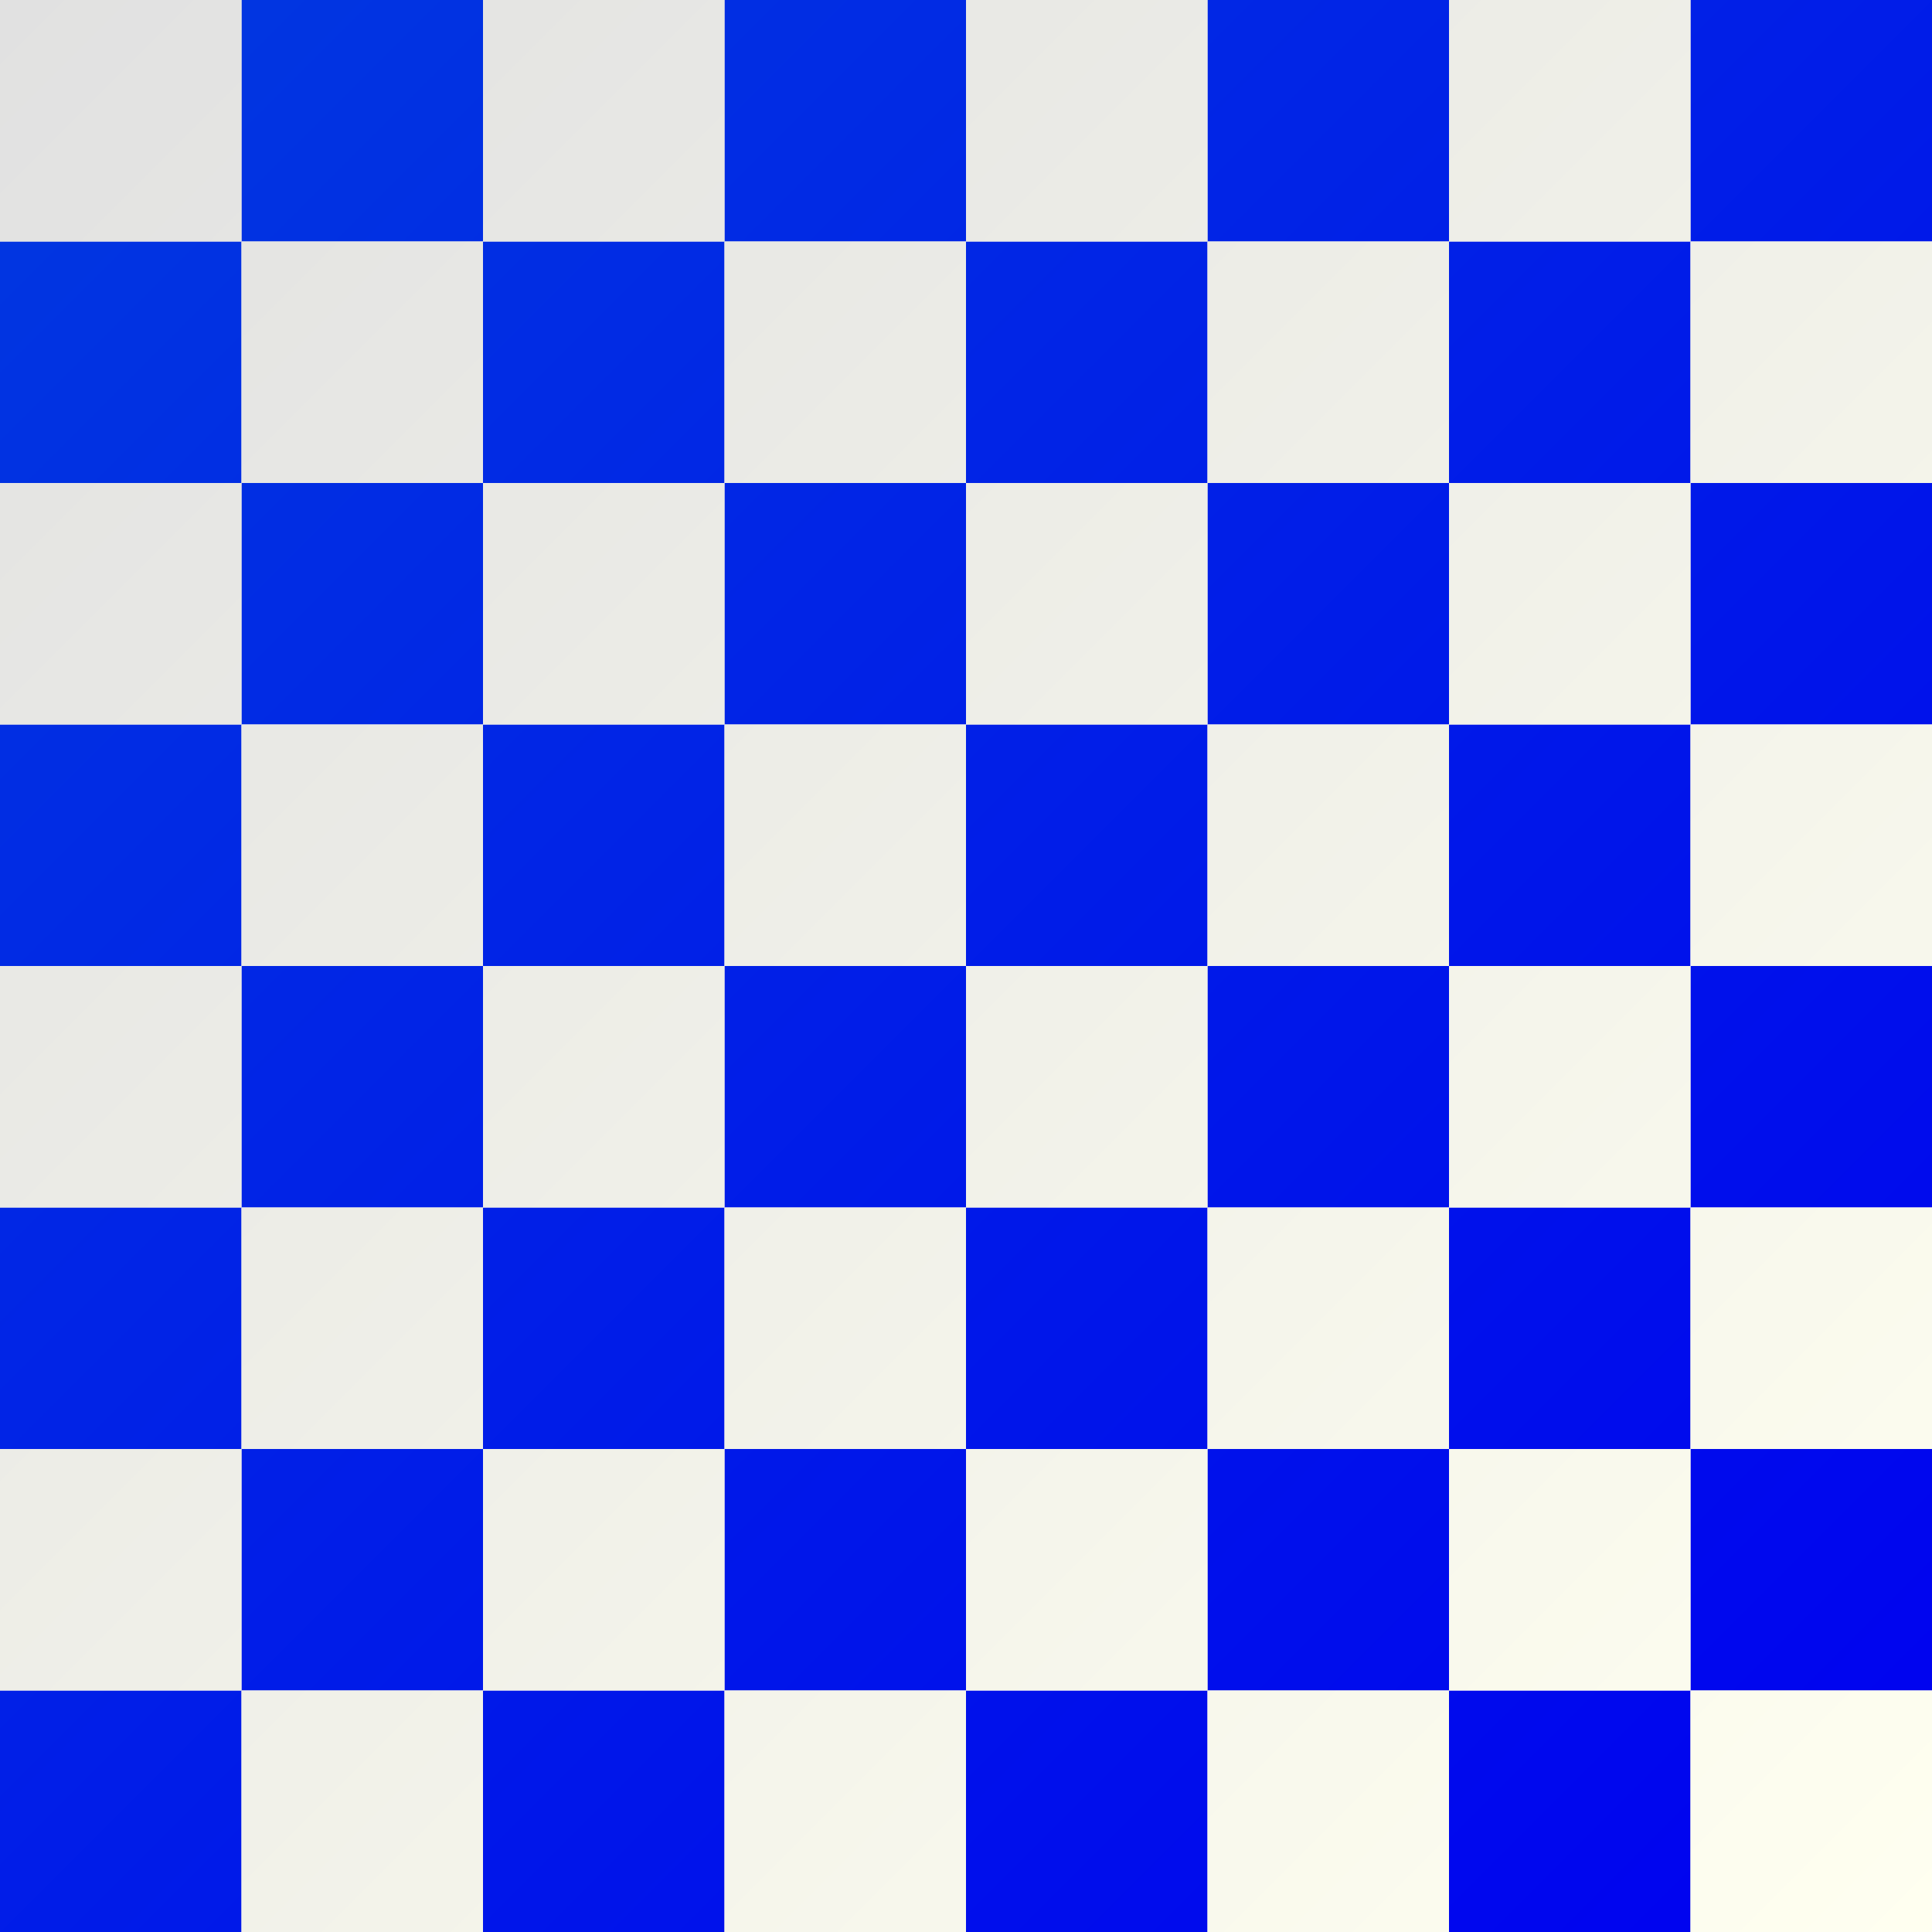
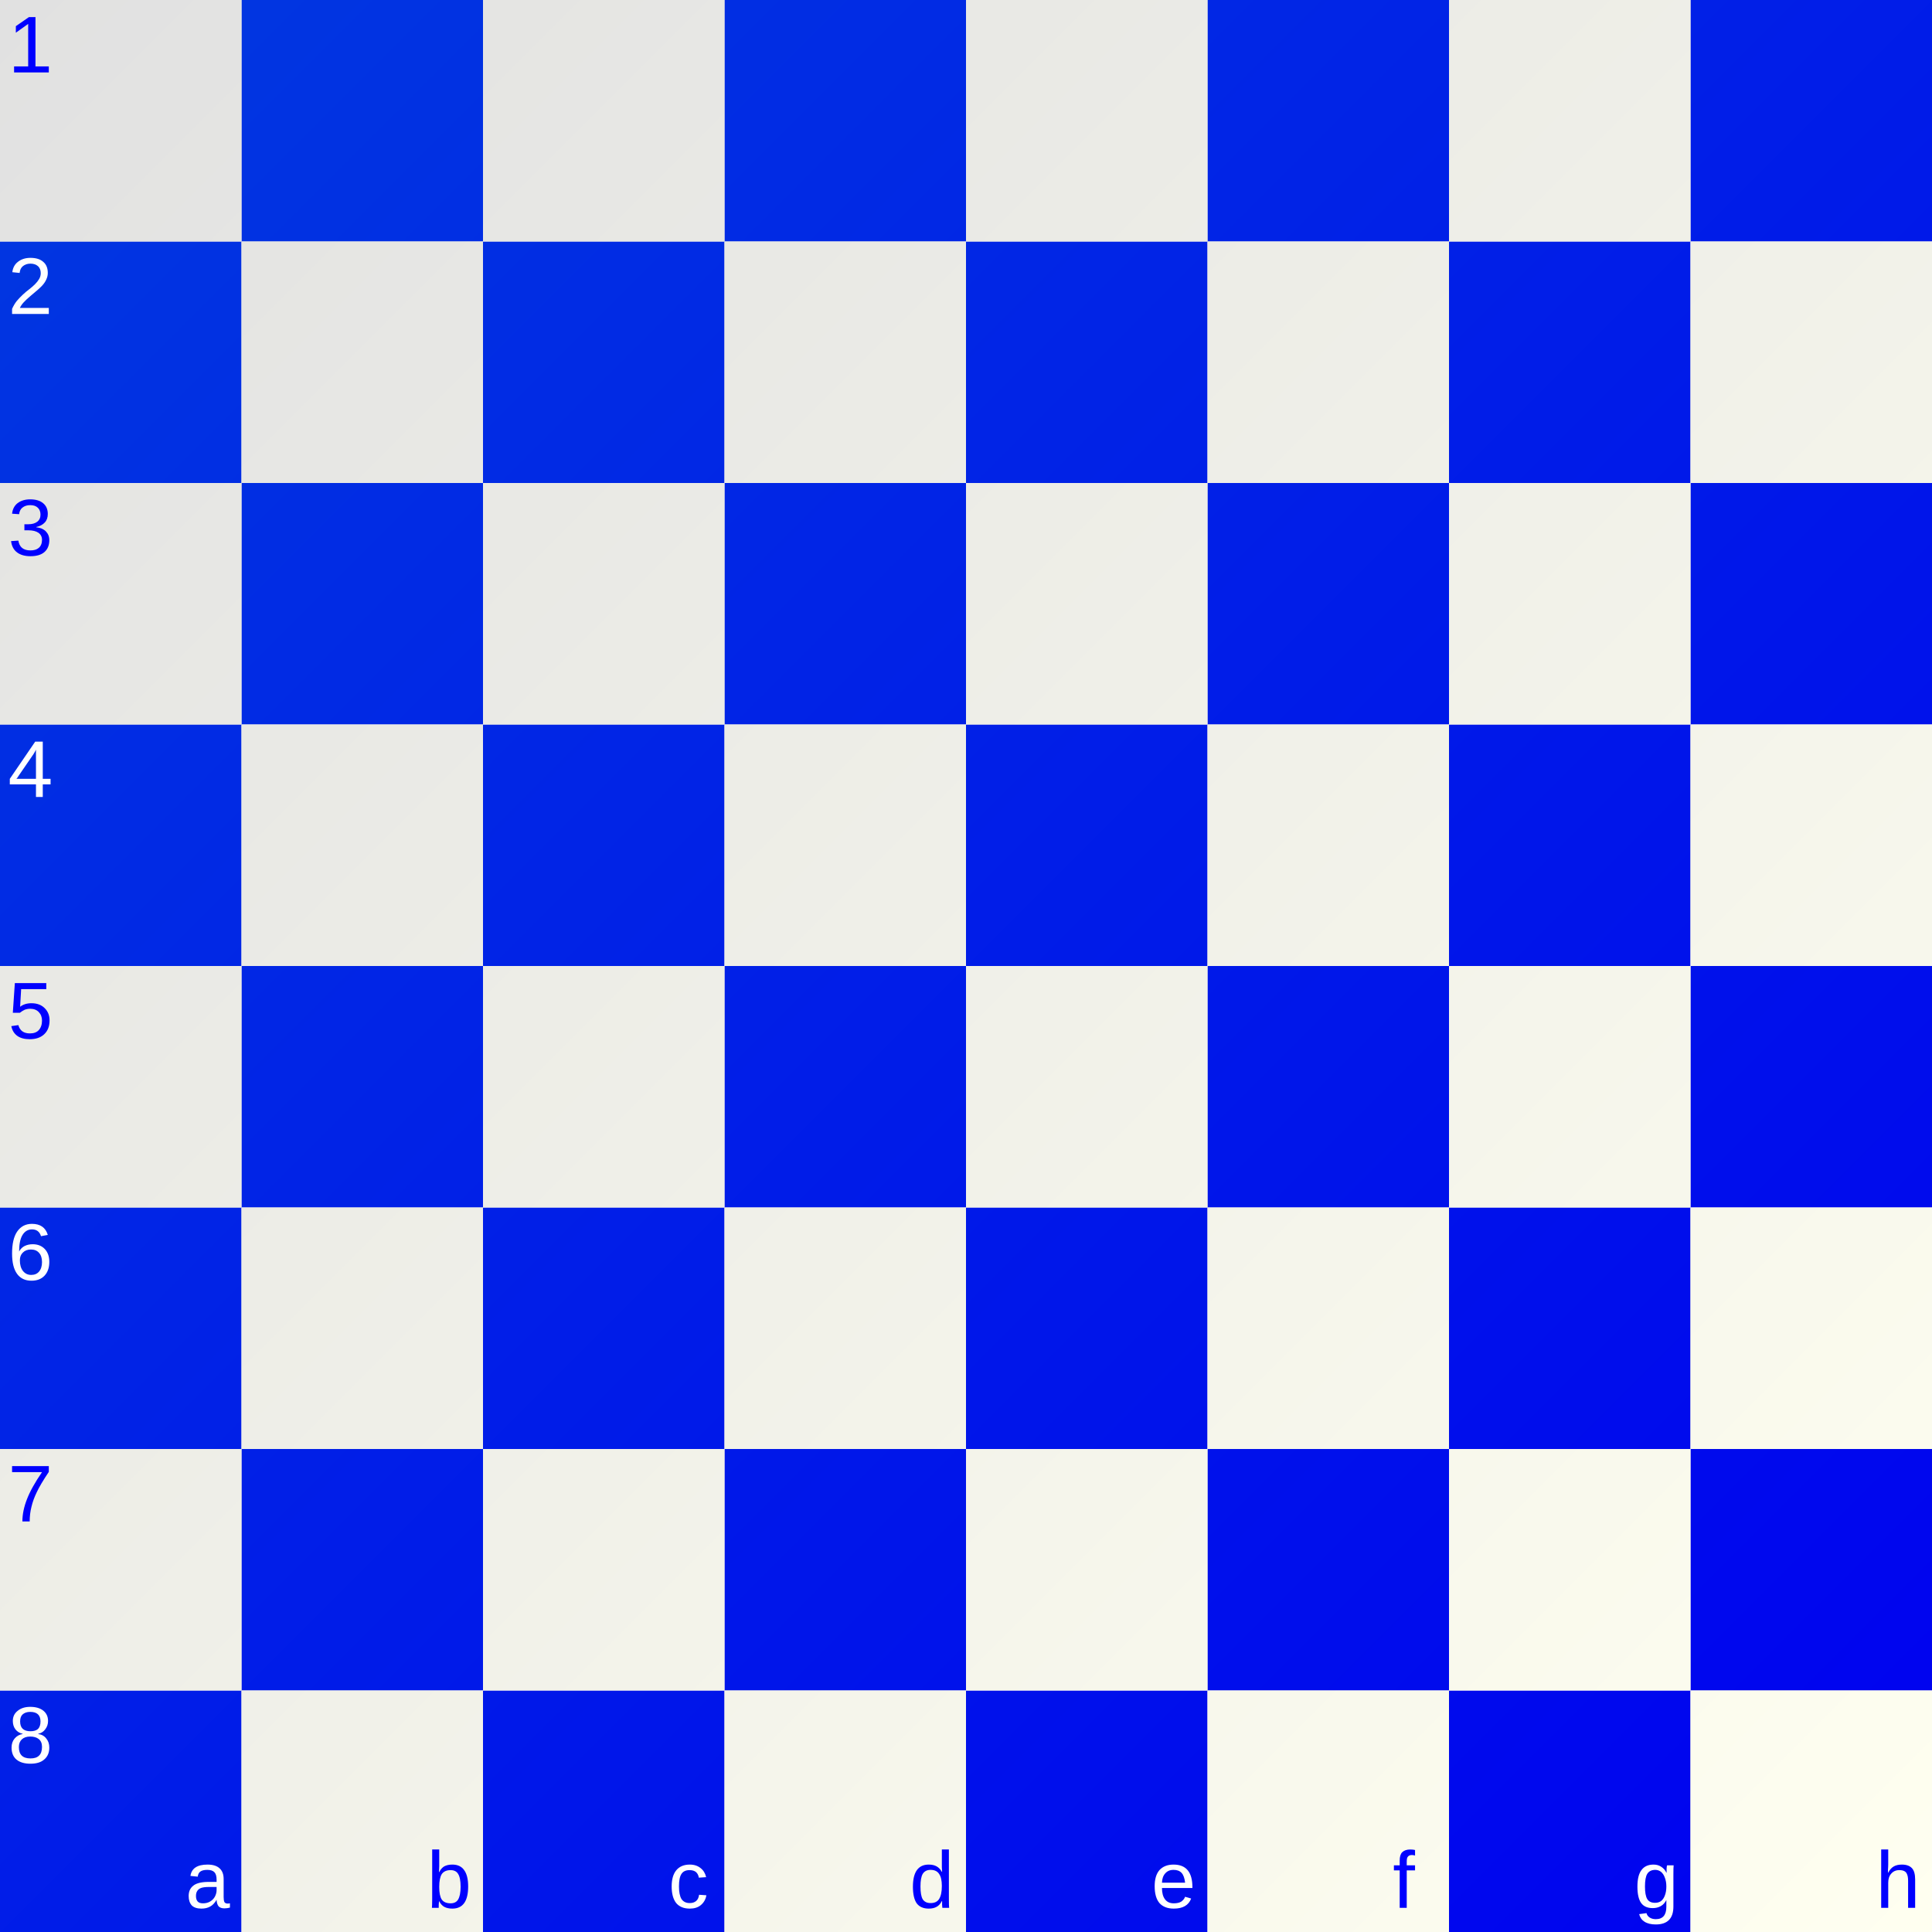
<svg xmlns="http://www.w3.org/2000/svg" width="120mm" height="120mm" version="1.1" viewBox="0 0 120 120">
  <defs>
    <linearGradient id="linearGradient1" x1="0" x2="120" y1="0" y2="120" gradientUnits="userSpaceOnUse">
      <stop stop-color="#0139e0" offset="0" />
      <stop stop-color="#0000f0" offset="1" />
    </linearGradient>
    <linearGradient id="linearGradient2" x1="0" x2="120" y1="0" y2="120" gradientUnits="userSpaceOnUse">
      <stop stop-color="#e1e1e1" offset="0" />
      <stop stop-color="#fffff0" offset="1" />
    </linearGradient>
  </defs>
  <g shape-rendering="auto">
    <g fill="url(#linearGradient1)">
      <path d="m90 75h15v15h-15z" color="#000000" color-rendering="auto" dominant-baseline="auto" image-rendering="auto" solid-color="#000000" stop-color="#000000" style="font-feature-settings:normal;font-variant-alternates:normal;font-variant-caps:normal;font-variant-east-asian:normal;font-variant-ligatures:normal;font-variant-numeric:normal;font-variant-position:normal;font-variation-settings:normal;inline-size:0;isolation:auto;mix-blend-mode:normal;shape-margin:0;shape-padding:0;text-decoration-color:#000000;text-decoration-line:none;text-decoration-style:solid;text-indent:0;text-orientation:mixed;text-transform:none;white-space:normal" />
      <path d="m90 45h15v15h-15z" color="#000000" color-rendering="auto" dominant-baseline="auto" image-rendering="auto" solid-color="#000000" stop-color="#000000" style="font-feature-settings:normal;font-variant-alternates:normal;font-variant-caps:normal;font-variant-east-asian:normal;font-variant-ligatures:normal;font-variant-numeric:normal;font-variant-position:normal;font-variation-settings:normal;inline-size:0;isolation:auto;mix-blend-mode:normal;shape-margin:0;shape-padding:0;text-decoration-color:#000000;text-decoration-line:none;text-decoration-style:solid;text-indent:0;text-orientation:mixed;text-transform:none;white-space:normal" />
      <path d="m30 105h15v15h-15z" color="#000000" color-rendering="auto" dominant-baseline="auto" image-rendering="auto" solid-color="#000000" stop-color="#000000" style="font-feature-settings:normal;font-variant-alternates:normal;font-variant-caps:normal;font-variant-east-asian:normal;font-variant-ligatures:normal;font-variant-numeric:normal;font-variant-position:normal;font-variation-settings:normal;inline-size:0;isolation:auto;mix-blend-mode:normal;shape-margin:0;shape-padding:0;text-decoration-color:#000000;text-decoration-line:none;text-decoration-style:solid;text-indent:0;text-orientation:mixed;text-transform:none;white-space:normal" />
      <path d="m0 105h15v15h-15z" color="#000000" color-rendering="auto" dominant-baseline="auto" image-rendering="auto" solid-color="#000000" stop-color="#000000" style="font-feature-settings:normal;font-variant-alternates:normal;font-variant-caps:normal;font-variant-east-asian:normal;font-variant-ligatures:normal;font-variant-numeric:normal;font-variant-position:normal;font-variation-settings:normal;inline-size:0;isolation:auto;mix-blend-mode:normal;shape-margin:0;shape-padding:0;text-decoration-color:#000000;text-decoration-line:none;text-decoration-style:solid;text-indent:0;text-orientation:mixed;text-transform:none;white-space:normal" />
      <path d="m90 105h15v15h-15z" color="#000000" color-rendering="auto" dominant-baseline="auto" image-rendering="auto" solid-color="#000000" stop-color="#000000" style="font-feature-settings:normal;font-variant-alternates:normal;font-variant-caps:normal;font-variant-east-asian:normal;font-variant-ligatures:normal;font-variant-numeric:normal;font-variant-position:normal;font-variation-settings:normal;inline-size:0;isolation:auto;mix-blend-mode:normal;shape-margin:0;shape-padding:0;text-decoration-color:#000000;text-decoration-line:none;text-decoration-style:solid;text-indent:0;text-orientation:mixed;text-transform:none;white-space:normal" />
      <path d="m60 105h15v15h-15z" color="#000000" color-rendering="auto" dominant-baseline="auto" image-rendering="auto" solid-color="#000000" stop-color="#000000" style="font-feature-settings:normal;font-variant-alternates:normal;font-variant-caps:normal;font-variant-east-asian:normal;font-variant-ligatures:normal;font-variant-numeric:normal;font-variant-position:normal;font-variation-settings:normal;inline-size:0;isolation:auto;mix-blend-mode:normal;shape-margin:0;shape-padding:0;text-decoration-color:#000000;text-decoration-line:none;text-decoration-style:solid;text-indent:0;text-orientation:mixed;text-transform:none;white-space:normal" />
      <path d="m45-3e-7h15v15h-15z" color="#000000" color-rendering="auto" dominant-baseline="auto" image-rendering="auto" solid-color="#000000" stop-color="#000000" style="font-feature-settings:normal;font-variant-alternates:normal;font-variant-caps:normal;font-variant-east-asian:normal;font-variant-ligatures:normal;font-variant-numeric:normal;font-variant-position:normal;font-variation-settings:normal;inline-size:0;isolation:auto;mix-blend-mode:normal;shape-margin:0;shape-padding:0;text-decoration-color:#000000;text-decoration-line:none;text-decoration-style:solid;text-indent:0;text-orientation:mixed;text-transform:none;white-space:normal" />
      <path d="m15-3e-7h15v15h-15z" color="#000000" color-rendering="auto" dominant-baseline="auto" image-rendering="auto" solid-color="#000000" stop-color="#000000" style="font-feature-settings:normal;font-variant-alternates:normal;font-variant-caps:normal;font-variant-east-asian:normal;font-variant-ligatures:normal;font-variant-numeric:normal;font-variant-position:normal;font-variation-settings:normal;inline-size:0;isolation:auto;mix-blend-mode:normal;shape-margin:0;shape-padding:0;text-decoration-color:#000000;text-decoration-line:none;text-decoration-style:solid;text-indent:0;text-orientation:mixed;text-transform:none;white-space:normal" />
      <path d="m105-3e-7h15v15h-15z" color="#000000" color-rendering="auto" dominant-baseline="auto" image-rendering="auto" solid-color="#000000" stop-color="#000000" style="font-feature-settings:normal;font-variant-alternates:normal;font-variant-caps:normal;font-variant-east-asian:normal;font-variant-ligatures:normal;font-variant-numeric:normal;font-variant-position:normal;font-variation-settings:normal;inline-size:0;isolation:auto;mix-blend-mode:normal;shape-margin:0;shape-padding:0;text-decoration-color:#000000;text-decoration-line:none;text-decoration-style:solid;text-indent:0;text-orientation:mixed;text-transform:none;white-space:normal" />
      <path d="m75-3e-7h15v15h-15z" color="#000000" color-rendering="auto" dominant-baseline="auto" image-rendering="auto" solid-color="#000000" stop-color="#000000" style="font-feature-settings:normal;font-variant-alternates:normal;font-variant-caps:normal;font-variant-east-asian:normal;font-variant-ligatures:normal;font-variant-numeric:normal;font-variant-position:normal;font-variation-settings:normal;inline-size:0;isolation:auto;mix-blend-mode:normal;shape-margin:0;shape-padding:0;text-decoration-color:#000000;text-decoration-line:none;text-decoration-style:solid;text-indent:0;text-orientation:mixed;text-transform:none;white-space:normal" />
      <path d="m30 15h15v15h-15z" color="#000000" color-rendering="auto" dominant-baseline="auto" image-rendering="auto" solid-color="#000000" stop-color="#000000" style="font-feature-settings:normal;font-variant-alternates:normal;font-variant-caps:normal;font-variant-east-asian:normal;font-variant-ligatures:normal;font-variant-numeric:normal;font-variant-position:normal;font-variation-settings:normal;inline-size:0;isolation:auto;mix-blend-mode:normal;shape-margin:0;shape-padding:0;text-decoration-color:#000000;text-decoration-line:none;text-decoration-style:solid;text-indent:0;text-orientation:mixed;text-transform:none;white-space:normal" />
      <path d="m0 15h15v15h-15z" color="#000000" color-rendering="auto" dominant-baseline="auto" image-rendering="auto" solid-color="#000000" stop-color="#000000" style="font-feature-settings:normal;font-variant-alternates:normal;font-variant-caps:normal;font-variant-east-asian:normal;font-variant-ligatures:normal;font-variant-numeric:normal;font-variant-position:normal;font-variation-settings:normal;inline-size:0;isolation:auto;mix-blend-mode:normal;shape-margin:0;shape-padding:0;text-decoration-color:#000000;text-decoration-line:none;text-decoration-style:solid;text-indent:0;text-orientation:mixed;text-transform:none;white-space:normal" />
      <path d="m90 15h15v15h-15z" color="#000000" color-rendering="auto" dominant-baseline="auto" image-rendering="auto" solid-color="#000000" stop-color="#000000" style="font-feature-settings:normal;font-variant-alternates:normal;font-variant-caps:normal;font-variant-east-asian:normal;font-variant-ligatures:normal;font-variant-numeric:normal;font-variant-position:normal;font-variation-settings:normal;inline-size:0;isolation:auto;mix-blend-mode:normal;shape-margin:0;shape-padding:0;text-decoration-color:#000000;text-decoration-line:none;text-decoration-style:solid;text-indent:0;text-orientation:mixed;text-transform:none;white-space:normal" />
      <path d="m60 15h15v15h-15z" color="#000000" color-rendering="auto" dominant-baseline="auto" image-rendering="auto" solid-color="#000000" stop-color="#000000" style="font-feature-settings:normal;font-variant-alternates:normal;font-variant-caps:normal;font-variant-east-asian:normal;font-variant-ligatures:normal;font-variant-numeric:normal;font-variant-position:normal;font-variation-settings:normal;inline-size:0;isolation:auto;mix-blend-mode:normal;shape-margin:0;shape-padding:0;text-decoration-color:#000000;text-decoration-line:none;text-decoration-style:solid;text-indent:0;text-orientation:mixed;text-transform:none;white-space:normal" />
      <path d="m45 30h15v15h-15z" color="#000000" color-rendering="auto" dominant-baseline="auto" image-rendering="auto" solid-color="#000000" stop-color="#000000" style="font-feature-settings:normal;font-variant-alternates:normal;font-variant-caps:normal;font-variant-east-asian:normal;font-variant-ligatures:normal;font-variant-numeric:normal;font-variant-position:normal;font-variation-settings:normal;inline-size:0;isolation:auto;mix-blend-mode:normal;shape-margin:0;shape-padding:0;text-decoration-color:#000000;text-decoration-line:none;text-decoration-style:solid;text-indent:0;text-orientation:mixed;text-transform:none;white-space:normal" />
      <path d="m15 30h15v15h-15z" color="#000000" color-rendering="auto" dominant-baseline="auto" image-rendering="auto" solid-color="#000000" stop-color="#000000" style="font-feature-settings:normal;font-variant-alternates:normal;font-variant-caps:normal;font-variant-east-asian:normal;font-variant-ligatures:normal;font-variant-numeric:normal;font-variant-position:normal;font-variation-settings:normal;inline-size:0;isolation:auto;mix-blend-mode:normal;shape-margin:0;shape-padding:0;text-decoration-color:#000000;text-decoration-line:none;text-decoration-style:solid;text-indent:0;text-orientation:mixed;text-transform:none;white-space:normal" />
      <path d="m105 30h15v15h-15z" color="#000000" color-rendering="auto" dominant-baseline="auto" image-rendering="auto" solid-color="#000000" stop-color="#000000" style="font-feature-settings:normal;font-variant-alternates:normal;font-variant-caps:normal;font-variant-east-asian:normal;font-variant-ligatures:normal;font-variant-numeric:normal;font-variant-position:normal;font-variation-settings:normal;inline-size:0;isolation:auto;mix-blend-mode:normal;shape-margin:0;shape-padding:0;text-decoration-color:#000000;text-decoration-line:none;text-decoration-style:solid;text-indent:0;text-orientation:mixed;text-transform:none;white-space:normal" />
      <path d="m75 30h15v15h-15z" color="#000000" color-rendering="auto" dominant-baseline="auto" image-rendering="auto" solid-color="#000000" stop-color="#000000" style="font-feature-settings:normal;font-variant-alternates:normal;font-variant-caps:normal;font-variant-east-asian:normal;font-variant-ligatures:normal;font-variant-numeric:normal;font-variant-position:normal;font-variation-settings:normal;inline-size:0;isolation:auto;mix-blend-mode:normal;shape-margin:0;shape-padding:0;text-decoration-color:#000000;text-decoration-line:none;text-decoration-style:solid;text-indent:0;text-orientation:mixed;text-transform:none;white-space:normal" />
      <path d="m30 45h15v15h-15z" color="#000000" color-rendering="auto" dominant-baseline="auto" image-rendering="auto" solid-color="#000000" stop-color="#000000" style="font-feature-settings:normal;font-variant-alternates:normal;font-variant-caps:normal;font-variant-east-asian:normal;font-variant-ligatures:normal;font-variant-numeric:normal;font-variant-position:normal;font-variation-settings:normal;inline-size:0;isolation:auto;mix-blend-mode:normal;shape-margin:0;shape-padding:0;text-decoration-color:#000000;text-decoration-line:none;text-decoration-style:solid;text-indent:0;text-orientation:mixed;text-transform:none;white-space:normal" />
      <path d="m0 45h15v15h-15z" color="#000000" color-rendering="auto" dominant-baseline="auto" image-rendering="auto" solid-color="#000000" stop-color="#000000" style="font-feature-settings:normal;font-variant-alternates:normal;font-variant-caps:normal;font-variant-east-asian:normal;font-variant-ligatures:normal;font-variant-numeric:normal;font-variant-position:normal;font-variation-settings:normal;inline-size:0;isolation:auto;mix-blend-mode:normal;shape-margin:0;shape-padding:0;text-decoration-color:#000000;text-decoration-line:none;text-decoration-style:solid;text-indent:0;text-orientation:mixed;text-transform:none;white-space:normal" />
      <path d="m60 45h15v15h-15z" color="#000000" color-rendering="auto" dominant-baseline="auto" image-rendering="auto" solid-color="#000000" stop-color="#000000" style="font-feature-settings:normal;font-variant-alternates:normal;font-variant-caps:normal;font-variant-east-asian:normal;font-variant-ligatures:normal;font-variant-numeric:normal;font-variant-position:normal;font-variation-settings:normal;inline-size:0;isolation:auto;mix-blend-mode:normal;shape-margin:0;shape-padding:0;text-decoration-color:#000000;text-decoration-line:none;text-decoration-style:solid;text-indent:0;text-orientation:mixed;text-transform:none;white-space:normal" />
      <path d="m45 60h15v15h-15z" color="#000000" color-rendering="auto" dominant-baseline="auto" image-rendering="auto" solid-color="#000000" stop-color="#000000" style="font-feature-settings:normal;font-variant-alternates:normal;font-variant-caps:normal;font-variant-east-asian:normal;font-variant-ligatures:normal;font-variant-numeric:normal;font-variant-position:normal;font-variation-settings:normal;inline-size:0;isolation:auto;mix-blend-mode:normal;shape-margin:0;shape-padding:0;text-decoration-color:#000000;text-decoration-line:none;text-decoration-style:solid;text-indent:0;text-orientation:mixed;text-transform:none;white-space:normal" />
      <path d="m15 60h15v15h-15z" color="#000000" color-rendering="auto" dominant-baseline="auto" image-rendering="auto" solid-color="#000000" stop-color="#000000" style="font-feature-settings:normal;font-variant-alternates:normal;font-variant-caps:normal;font-variant-east-asian:normal;font-variant-ligatures:normal;font-variant-numeric:normal;font-variant-position:normal;font-variation-settings:normal;inline-size:0;isolation:auto;mix-blend-mode:normal;shape-margin:0;shape-padding:0;text-decoration-color:#000000;text-decoration-line:none;text-decoration-style:solid;text-indent:0;text-orientation:mixed;text-transform:none;white-space:normal" />
      <path d="m105 60h15v15h-15z" color="#000000" color-rendering="auto" dominant-baseline="auto" image-rendering="auto" solid-color="#000000" stop-color="#000000" style="font-feature-settings:normal;font-variant-alternates:normal;font-variant-caps:normal;font-variant-east-asian:normal;font-variant-ligatures:normal;font-variant-numeric:normal;font-variant-position:normal;font-variation-settings:normal;inline-size:0;isolation:auto;mix-blend-mode:normal;shape-margin:0;shape-padding:0;text-decoration-color:#000000;text-decoration-line:none;text-decoration-style:solid;text-indent:0;text-orientation:mixed;text-transform:none;white-space:normal" />
      <path d="m75 60h15v15h-15z" color="#000000" color-rendering="auto" dominant-baseline="auto" image-rendering="auto" solid-color="#000000" stop-color="#000000" style="font-feature-settings:normal;font-variant-alternates:normal;font-variant-caps:normal;font-variant-east-asian:normal;font-variant-ligatures:normal;font-variant-numeric:normal;font-variant-position:normal;font-variation-settings:normal;inline-size:0;isolation:auto;mix-blend-mode:normal;shape-margin:0;shape-padding:0;text-decoration-color:#000000;text-decoration-line:none;text-decoration-style:solid;text-indent:0;text-orientation:mixed;text-transform:none;white-space:normal" />
      <path d="m30 75h15v15h-15z" color="#000000" color-rendering="auto" dominant-baseline="auto" image-rendering="auto" solid-color="#000000" stop-color="#000000" style="font-feature-settings:normal;font-variant-alternates:normal;font-variant-caps:normal;font-variant-east-asian:normal;font-variant-ligatures:normal;font-variant-numeric:normal;font-variant-position:normal;font-variation-settings:normal;inline-size:0;isolation:auto;mix-blend-mode:normal;shape-margin:0;shape-padding:0;text-decoration-color:#000000;text-decoration-line:none;text-decoration-style:solid;text-indent:0;text-orientation:mixed;text-transform:none;white-space:normal" />
      <path d="m0 75h15v15h-15z" color="#000000" color-rendering="auto" dominant-baseline="auto" image-rendering="auto" solid-color="#000000" stop-color="#000000" style="font-feature-settings:normal;font-variant-alternates:normal;font-variant-caps:normal;font-variant-east-asian:normal;font-variant-ligatures:normal;font-variant-numeric:normal;font-variant-position:normal;font-variation-settings:normal;inline-size:0;isolation:auto;mix-blend-mode:normal;shape-margin:0;shape-padding:0;text-decoration-color:#000000;text-decoration-line:none;text-decoration-style:solid;text-indent:0;text-orientation:mixed;text-transform:none;white-space:normal" />
      <path d="m60 75h15v15h-15z" color="#000000" color-rendering="auto" dominant-baseline="auto" image-rendering="auto" solid-color="#000000" stop-color="#000000" style="font-feature-settings:normal;font-variant-alternates:normal;font-variant-caps:normal;font-variant-east-asian:normal;font-variant-ligatures:normal;font-variant-numeric:normal;font-variant-position:normal;font-variation-settings:normal;inline-size:0;isolation:auto;mix-blend-mode:normal;shape-margin:0;shape-padding:0;text-decoration-color:#000000;text-decoration-line:none;text-decoration-style:solid;text-indent:0;text-orientation:mixed;text-transform:none;white-space:normal" />
      <path d="m45 90h15v15h-15z" color="#000000" color-rendering="auto" dominant-baseline="auto" image-rendering="auto" solid-color="#000000" stop-color="#000000" style="font-feature-settings:normal;font-variant-alternates:normal;font-variant-caps:normal;font-variant-east-asian:normal;font-variant-ligatures:normal;font-variant-numeric:normal;font-variant-position:normal;font-variation-settings:normal;inline-size:0;isolation:auto;mix-blend-mode:normal;shape-margin:0;shape-padding:0;text-decoration-color:#000000;text-decoration-line:none;text-decoration-style:solid;text-indent:0;text-orientation:mixed;text-transform:none;white-space:normal" />
      <path d="m15 90h15v15h-15z" color="#000000" color-rendering="auto" dominant-baseline="auto" image-rendering="auto" solid-color="#000000" stop-color="#000000" style="font-feature-settings:normal;font-variant-alternates:normal;font-variant-caps:normal;font-variant-east-asian:normal;font-variant-ligatures:normal;font-variant-numeric:normal;font-variant-position:normal;font-variation-settings:normal;inline-size:0;isolation:auto;mix-blend-mode:normal;shape-margin:0;shape-padding:0;text-decoration-color:#000000;text-decoration-line:none;text-decoration-style:solid;text-indent:0;text-orientation:mixed;text-transform:none;white-space:normal" />
      <path d="m105 90h15v15h-15z" color="#000000" color-rendering="auto" dominant-baseline="auto" image-rendering="auto" solid-color="#000000" stop-color="#000000" style="font-feature-settings:normal;font-variant-alternates:normal;font-variant-caps:normal;font-variant-east-asian:normal;font-variant-ligatures:normal;font-variant-numeric:normal;font-variant-position:normal;font-variation-settings:normal;inline-size:0;isolation:auto;mix-blend-mode:normal;shape-margin:0;shape-padding:0;text-decoration-color:#000000;text-decoration-line:none;text-decoration-style:solid;text-indent:0;text-orientation:mixed;text-transform:none;white-space:normal" />
      <path d="m75 90h15v15h-15z" color="#000000" color-rendering="auto" dominant-baseline="auto" image-rendering="auto" solid-color="#000000" stop-color="#000000" style="font-feature-settings:normal;font-variant-alternates:normal;font-variant-caps:normal;font-variant-east-asian:normal;font-variant-ligatures:normal;font-variant-numeric:normal;font-variant-position:normal;font-variation-settings:normal;inline-size:0;isolation:auto;mix-blend-mode:normal;shape-margin:0;shape-padding:0;text-decoration-color:#000000;text-decoration-line:none;text-decoration-style:solid;text-indent:0;text-orientation:mixed;text-transform:none;white-space:normal" />
    </g>
    <g fill="url(#linearGradient2)">
      <path d="m15 105h15v15h-15z" color="#000000" color-rendering="auto" dominant-baseline="auto" image-rendering="auto" solid-color="#000000" stop-color="#000000" style="font-feature-settings:normal;font-variant-alternates:normal;font-variant-caps:normal;font-variant-east-asian:normal;font-variant-ligatures:normal;font-variant-numeric:normal;font-variant-position:normal;font-variation-settings:normal;inline-size:0;isolation:auto;mix-blend-mode:normal;shape-margin:0;shape-padding:0;text-decoration-color:#000000;text-decoration-line:none;text-decoration-style:solid;text-indent:0;text-orientation:mixed;text-transform:none;white-space:normal" />
      <path d="m45 105h15v15h-15z" color="#000000" color-rendering="auto" dominant-baseline="auto" image-rendering="auto" solid-color="#000000" stop-color="#000000" style="font-feature-settings:normal;font-variant-alternates:normal;font-variant-caps:normal;font-variant-east-asian:normal;font-variant-ligatures:normal;font-variant-numeric:normal;font-variant-position:normal;font-variation-settings:normal;inline-size:0;isolation:auto;mix-blend-mode:normal;shape-margin:0;shape-padding:0;text-decoration-color:#000000;text-decoration-line:none;text-decoration-style:solid;text-indent:0;text-orientation:mixed;text-transform:none;white-space:normal" />
      <path d="m75 105h15v15h-15z" color="#000000" color-rendering="auto" dominant-baseline="auto" image-rendering="auto" solid-color="#000000" stop-color="#000000" style="font-feature-settings:normal;font-variant-alternates:normal;font-variant-caps:normal;font-variant-east-asian:normal;font-variant-ligatures:normal;font-variant-numeric:normal;font-variant-position:normal;font-variation-settings:normal;inline-size:0;isolation:auto;mix-blend-mode:normal;shape-margin:0;shape-padding:0;text-decoration-color:#000000;text-decoration-line:none;text-decoration-style:solid;text-indent:0;text-orientation:mixed;text-transform:none;white-space:normal" />
      <path d="m105 105h15v15h-15z" color="#000000" color-rendering="auto" dominant-baseline="auto" image-rendering="auto" solid-color="#000000" stop-color="#000000" style="font-feature-settings:normal;font-variant-alternates:normal;font-variant-caps:normal;font-variant-east-asian:normal;font-variant-ligatures:normal;font-variant-numeric:normal;font-variant-position:normal;font-variation-settings:normal;inline-size:0;isolation:auto;mix-blend-mode:normal;shape-margin:0;shape-padding:0;text-decoration-color:#000000;text-decoration-line:none;text-decoration-style:solid;text-indent:0;text-orientation:mixed;text-transform:none;white-space:normal" />
      <path d="m30-1e-7h15v15h-15z" color="#000000" color-rendering="auto" dominant-baseline="auto" image-rendering="auto" solid-color="#000000" stop-color="#000000" style="font-feature-settings:normal;font-variant-alternates:normal;font-variant-caps:normal;font-variant-east-asian:normal;font-variant-ligatures:normal;font-variant-numeric:normal;font-variant-position:normal;font-variation-settings:normal;inline-size:0;isolation:auto;mix-blend-mode:normal;shape-margin:0;shape-padding:0;text-decoration-color:#000000;text-decoration-line:none;text-decoration-style:solid;text-indent:0;text-orientation:mixed;text-transform:none;white-space:normal" />
      <path d="m60-1e-7h15v15h-15z" color="#000000" color-rendering="auto" dominant-baseline="auto" image-rendering="auto" solid-color="#000000" stop-color="#000000" style="font-feature-settings:normal;font-variant-alternates:normal;font-variant-caps:normal;font-variant-east-asian:normal;font-variant-ligatures:normal;font-variant-numeric:normal;font-variant-position:normal;font-variation-settings:normal;inline-size:0;isolation:auto;mix-blend-mode:normal;shape-margin:0;shape-padding:0;text-decoration-color:#000000;text-decoration-line:none;text-decoration-style:solid;text-indent:0;text-orientation:mixed;text-transform:none;white-space:normal" />
      <path d="m90-1e-7h15v15h-15z" color="#000000" color-rendering="auto" dominant-baseline="auto" image-rendering="auto" solid-color="#000000" stop-color="#000000" style="font-feature-settings:normal;font-variant-alternates:normal;font-variant-caps:normal;font-variant-east-asian:normal;font-variant-ligatures:normal;font-variant-numeric:normal;font-variant-position:normal;font-variation-settings:normal;inline-size:0;isolation:auto;mix-blend-mode:normal;shape-margin:0;shape-padding:0;text-decoration-color:#000000;text-decoration-line:none;text-decoration-style:solid;text-indent:0;text-orientation:mixed;text-transform:none;white-space:normal" />
      <path d="m0-1e-7h15v15h-15z" color="#000000" color-rendering="auto" dominant-baseline="auto" image-rendering="auto" solid-color="#000000" stop-color="#000000" style="font-feature-settings:normal;font-variant-alternates:normal;font-variant-caps:normal;font-variant-east-asian:normal;font-variant-ligatures:normal;font-variant-numeric:normal;font-variant-position:normal;font-variation-settings:normal;inline-size:0;isolation:auto;mix-blend-mode:normal;shape-margin:0;shape-padding:0;text-decoration-color:#000000;text-decoration-line:none;text-decoration-style:solid;text-indent:0;text-orientation:mixed;text-transform:none;white-space:normal" />
      <path d="m15 15h15v15h-15z" color="#000000" color-rendering="auto" dominant-baseline="auto" image-rendering="auto" solid-color="#000000" stop-color="#000000" style="font-feature-settings:normal;font-variant-alternates:normal;font-variant-caps:normal;font-variant-east-asian:normal;font-variant-ligatures:normal;font-variant-numeric:normal;font-variant-position:normal;font-variation-settings:normal;inline-size:0;isolation:auto;mix-blend-mode:normal;shape-margin:0;shape-padding:0;text-decoration-color:#000000;text-decoration-line:none;text-decoration-style:solid;text-indent:0;text-orientation:mixed;text-transform:none;white-space:normal" />
      <path d="m45 15h15v15h-15z" color="#000000" color-rendering="auto" dominant-baseline="auto" image-rendering="auto" solid-color="#000000" stop-color="#000000" style="font-feature-settings:normal;font-variant-alternates:normal;font-variant-caps:normal;font-variant-east-asian:normal;font-variant-ligatures:normal;font-variant-numeric:normal;font-variant-position:normal;font-variation-settings:normal;inline-size:0;isolation:auto;mix-blend-mode:normal;shape-margin:0;shape-padding:0;text-decoration-color:#000000;text-decoration-line:none;text-decoration-style:solid;text-indent:0;text-orientation:mixed;text-transform:none;white-space:normal" />
      <path d="m75 15h15v15h-15z" color="#000000" color-rendering="auto" dominant-baseline="auto" image-rendering="auto" solid-color="#000000" stop-color="#000000" style="font-feature-settings:normal;font-variant-alternates:normal;font-variant-caps:normal;font-variant-east-asian:normal;font-variant-ligatures:normal;font-variant-numeric:normal;font-variant-position:normal;font-variation-settings:normal;inline-size:0;isolation:auto;mix-blend-mode:normal;shape-margin:0;shape-padding:0;text-decoration-color:#000000;text-decoration-line:none;text-decoration-style:solid;text-indent:0;text-orientation:mixed;text-transform:none;white-space:normal" />
      <path d="m105 15h15v15h-15z" color="#000000" color-rendering="auto" dominant-baseline="auto" image-rendering="auto" solid-color="#000000" stop-color="#000000" style="font-feature-settings:normal;font-variant-alternates:normal;font-variant-caps:normal;font-variant-east-asian:normal;font-variant-ligatures:normal;font-variant-numeric:normal;font-variant-position:normal;font-variation-settings:normal;inline-size:0;isolation:auto;mix-blend-mode:normal;shape-margin:0;shape-padding:0;text-decoration-color:#000000;text-decoration-line:none;text-decoration-style:solid;text-indent:0;text-orientation:mixed;text-transform:none;white-space:normal" />
      <path d="m30 30h15v15h-15z" color="#000000" color-rendering="auto" dominant-baseline="auto" image-rendering="auto" solid-color="#000000" stop-color="#000000" style="font-feature-settings:normal;font-variant-alternates:normal;font-variant-caps:normal;font-variant-east-asian:normal;font-variant-ligatures:normal;font-variant-numeric:normal;font-variant-position:normal;font-variation-settings:normal;inline-size:0;isolation:auto;mix-blend-mode:normal;shape-margin:0;shape-padding:0;text-decoration-color:#000000;text-decoration-line:none;text-decoration-style:solid;text-indent:0;text-orientation:mixed;text-transform:none;white-space:normal" />
      <path d="m60 30h15v15h-15z" color="#000000" color-rendering="auto" dominant-baseline="auto" image-rendering="auto" solid-color="#000000" stop-color="#000000" style="font-feature-settings:normal;font-variant-alternates:normal;font-variant-caps:normal;font-variant-east-asian:normal;font-variant-ligatures:normal;font-variant-numeric:normal;font-variant-position:normal;font-variation-settings:normal;inline-size:0;isolation:auto;mix-blend-mode:normal;shape-margin:0;shape-padding:0;text-decoration-color:#000000;text-decoration-line:none;text-decoration-style:solid;text-indent:0;text-orientation:mixed;text-transform:none;white-space:normal" />
      <path d="m90 30h15v15h-15z" color="#000000" color-rendering="auto" dominant-baseline="auto" image-rendering="auto" solid-color="#000000" stop-color="#000000" style="font-feature-settings:normal;font-variant-alternates:normal;font-variant-caps:normal;font-variant-east-asian:normal;font-variant-ligatures:normal;font-variant-numeric:normal;font-variant-position:normal;font-variation-settings:normal;inline-size:0;isolation:auto;mix-blend-mode:normal;shape-margin:0;shape-padding:0;text-decoration-color:#000000;text-decoration-line:none;text-decoration-style:solid;text-indent:0;text-orientation:mixed;text-transform:none;white-space:normal" />
      <path d="m0 30h15v15h-15z" color="#000000" color-rendering="auto" dominant-baseline="auto" image-rendering="auto" solid-color="#000000" stop-color="#000000" style="font-feature-settings:normal;font-variant-alternates:normal;font-variant-caps:normal;font-variant-east-asian:normal;font-variant-ligatures:normal;font-variant-numeric:normal;font-variant-position:normal;font-variation-settings:normal;inline-size:0;isolation:auto;mix-blend-mode:normal;shape-margin:0;shape-padding:0;text-decoration-color:#000000;text-decoration-line:none;text-decoration-style:solid;text-indent:0;text-orientation:mixed;text-transform:none;white-space:normal" />
      <path d="m15 45h15v15h-15z" color="#000000" color-rendering="auto" dominant-baseline="auto" image-rendering="auto" solid-color="#000000" stop-color="#000000" style="font-feature-settings:normal;font-variant-alternates:normal;font-variant-caps:normal;font-variant-east-asian:normal;font-variant-ligatures:normal;font-variant-numeric:normal;font-variant-position:normal;font-variation-settings:normal;inline-size:0;isolation:auto;mix-blend-mode:normal;shape-margin:0;shape-padding:0;text-decoration-color:#000000;text-decoration-line:none;text-decoration-style:solid;text-indent:0;text-orientation:mixed;text-transform:none;white-space:normal" />
      <path d="m45 45h15v15h-15z" color="#000000" color-rendering="auto" dominant-baseline="auto" image-rendering="auto" solid-color="#000000" stop-color="#000000" style="font-feature-settings:normal;font-variant-alternates:normal;font-variant-caps:normal;font-variant-east-asian:normal;font-variant-ligatures:normal;font-variant-numeric:normal;font-variant-position:normal;font-variation-settings:normal;inline-size:0;isolation:auto;mix-blend-mode:normal;shape-margin:0;shape-padding:0;text-decoration-color:#000000;text-decoration-line:none;text-decoration-style:solid;text-indent:0;text-orientation:mixed;text-transform:none;white-space:normal" />
      <path d="m75 45h15v15h-15z" color="#000000" color-rendering="auto" dominant-baseline="auto" image-rendering="auto" solid-color="#000000" stop-color="#000000" style="font-feature-settings:normal;font-variant-alternates:normal;font-variant-caps:normal;font-variant-east-asian:normal;font-variant-ligatures:normal;font-variant-numeric:normal;font-variant-position:normal;font-variation-settings:normal;inline-size:0;isolation:auto;mix-blend-mode:normal;shape-margin:0;shape-padding:0;text-decoration-color:#000000;text-decoration-line:none;text-decoration-style:solid;text-indent:0;text-orientation:mixed;text-transform:none;white-space:normal" />
      <path d="m30 60h15v15h-15z" color="#000000" color-rendering="auto" dominant-baseline="auto" image-rendering="auto" solid-color="#000000" stop-color="#000000" style="font-feature-settings:normal;font-variant-alternates:normal;font-variant-caps:normal;font-variant-east-asian:normal;font-variant-ligatures:normal;font-variant-numeric:normal;font-variant-position:normal;font-variation-settings:normal;inline-size:0;isolation:auto;mix-blend-mode:normal;shape-margin:0;shape-padding:0;text-decoration-color:#000000;text-decoration-line:none;text-decoration-style:solid;text-indent:0;text-orientation:mixed;text-transform:none;white-space:normal" />
      <path d="m60 60h15v15h-15z" color="#000000" color-rendering="auto" dominant-baseline="auto" image-rendering="auto" solid-color="#000000" stop-color="#000000" style="font-feature-settings:normal;font-variant-alternates:normal;font-variant-caps:normal;font-variant-east-asian:normal;font-variant-ligatures:normal;font-variant-numeric:normal;font-variant-position:normal;font-variation-settings:normal;inline-size:0;isolation:auto;mix-blend-mode:normal;shape-margin:0;shape-padding:0;text-decoration-color:#000000;text-decoration-line:none;text-decoration-style:solid;text-indent:0;text-orientation:mixed;text-transform:none;white-space:normal" />
      <path d="m90 60h15v15h-15z" color="#000000" color-rendering="auto" dominant-baseline="auto" image-rendering="auto" solid-color="#000000" stop-color="#000000" style="font-feature-settings:normal;font-variant-alternates:normal;font-variant-caps:normal;font-variant-east-asian:normal;font-variant-ligatures:normal;font-variant-numeric:normal;font-variant-position:normal;font-variation-settings:normal;inline-size:0;isolation:auto;mix-blend-mode:normal;shape-margin:0;shape-padding:0;text-decoration-color:#000000;text-decoration-line:none;text-decoration-style:solid;text-indent:0;text-orientation:mixed;text-transform:none;white-space:normal" />
      <path d="m0 60h15v15h-15z" color="#000000" color-rendering="auto" dominant-baseline="auto" image-rendering="auto" solid-color="#000000" stop-color="#000000" style="font-feature-settings:normal;font-variant-alternates:normal;font-variant-caps:normal;font-variant-east-asian:normal;font-variant-ligatures:normal;font-variant-numeric:normal;font-variant-position:normal;font-variation-settings:normal;inline-size:0;isolation:auto;mix-blend-mode:normal;shape-margin:0;shape-padding:0;text-decoration-color:#000000;text-decoration-line:none;text-decoration-style:solid;text-indent:0;text-orientation:mixed;text-transform:none;white-space:normal" />
      <path d="m15 75h15v15h-15z" color="#000000" color-rendering="auto" dominant-baseline="auto" image-rendering="auto" solid-color="#000000" stop-color="#000000" style="font-feature-settings:normal;font-variant-alternates:normal;font-variant-caps:normal;font-variant-east-asian:normal;font-variant-ligatures:normal;font-variant-numeric:normal;font-variant-position:normal;font-variation-settings:normal;inline-size:0;isolation:auto;mix-blend-mode:normal;shape-margin:0;shape-padding:0;text-decoration-color:#000000;text-decoration-line:none;text-decoration-style:solid;text-indent:0;text-orientation:mixed;text-transform:none;white-space:normal" />
      <path d="m45 75h15v15h-15z" color="#000000" color-rendering="auto" dominant-baseline="auto" image-rendering="auto" solid-color="#000000" stop-color="#000000" style="font-feature-settings:normal;font-variant-alternates:normal;font-variant-caps:normal;font-variant-east-asian:normal;font-variant-ligatures:normal;font-variant-numeric:normal;font-variant-position:normal;font-variation-settings:normal;inline-size:0;isolation:auto;mix-blend-mode:normal;shape-margin:0;shape-padding:0;text-decoration-color:#000000;text-decoration-line:none;text-decoration-style:solid;text-indent:0;text-orientation:mixed;text-transform:none;white-space:normal" />
      <path d="m75 75h15v15h-15z" color="#000000" color-rendering="auto" dominant-baseline="auto" image-rendering="auto" solid-color="#000000" stop-color="#000000" style="font-feature-settings:normal;font-variant-alternates:normal;font-variant-caps:normal;font-variant-east-asian:normal;font-variant-ligatures:normal;font-variant-numeric:normal;font-variant-position:normal;font-variation-settings:normal;inline-size:0;isolation:auto;mix-blend-mode:normal;shape-margin:0;shape-padding:0;text-decoration-color:#000000;text-decoration-line:none;text-decoration-style:solid;text-indent:0;text-orientation:mixed;text-transform:none;white-space:normal" />
      <path d="m30 90h15v15h-15z" color="#000000" color-rendering="auto" dominant-baseline="auto" image-rendering="auto" solid-color="#000000" stop-color="#000000" style="font-feature-settings:normal;font-variant-alternates:normal;font-variant-caps:normal;font-variant-east-asian:normal;font-variant-ligatures:normal;font-variant-numeric:normal;font-variant-position:normal;font-variation-settings:normal;inline-size:0;isolation:auto;mix-blend-mode:normal;shape-margin:0;shape-padding:0;text-decoration-color:#000000;text-decoration-line:none;text-decoration-style:solid;text-indent:0;text-orientation:mixed;text-transform:none;white-space:normal" />
      <path d="m60 90h15v15h-15z" color="#000000" color-rendering="auto" dominant-baseline="auto" image-rendering="auto" solid-color="#000000" stop-color="#000000" style="font-feature-settings:normal;font-variant-alternates:normal;font-variant-caps:normal;font-variant-east-asian:normal;font-variant-ligatures:normal;font-variant-numeric:normal;font-variant-position:normal;font-variation-settings:normal;inline-size:0;isolation:auto;mix-blend-mode:normal;shape-margin:0;shape-padding:0;text-decoration-color:#000000;text-decoration-line:none;text-decoration-style:solid;text-indent:0;text-orientation:mixed;text-transform:none;white-space:normal" />
      <path d="m90 90h15v15h-15z" color="#000000" color-rendering="auto" dominant-baseline="auto" image-rendering="auto" solid-color="#000000" stop-color="#000000" style="font-feature-settings:normal;font-variant-alternates:normal;font-variant-caps:normal;font-variant-east-asian:normal;font-variant-ligatures:normal;font-variant-numeric:normal;font-variant-position:normal;font-variation-settings:normal;inline-size:0;isolation:auto;mix-blend-mode:normal;shape-margin:0;shape-padding:0;text-decoration-color:#000000;text-decoration-line:none;text-decoration-style:solid;text-indent:0;text-orientation:mixed;text-transform:none;white-space:normal" />
      <path d="m0 90h15v15h-15z" color="#000000" color-rendering="auto" dominant-baseline="auto" image-rendering="auto" solid-color="#000000" stop-color="#000000" style="font-feature-settings:normal;font-variant-alternates:normal;font-variant-caps:normal;font-variant-east-asian:normal;font-variant-ligatures:normal;font-variant-numeric:normal;font-variant-position:normal;font-variation-settings:normal;inline-size:0;isolation:auto;mix-blend-mode:normal;shape-margin:0;shape-padding:0;text-decoration-color:#000000;text-decoration-line:none;text-decoration-style:solid;text-indent:0;text-orientation:mixed;text-transform:none;white-space:normal" />
      <path d="m105 75h15v15h-15z" color="#000000" color-rendering="auto" dominant-baseline="auto" image-rendering="auto" solid-color="#000000" stop-color="#000000" style="font-feature-settings:normal;font-variant-alternates:normal;font-variant-caps:normal;font-variant-east-asian:normal;font-variant-ligatures:normal;font-variant-numeric:normal;font-variant-position:normal;font-variation-settings:normal;inline-size:0;isolation:auto;mix-blend-mode:normal;shape-margin:0;shape-padding:0;text-decoration-color:#000000;text-decoration-line:none;text-decoration-style:solid;text-indent:0;text-orientation:mixed;text-transform:none;white-space:normal" />
      <path d="m105 45h15v15h-15z" color="#000000" color-rendering="auto" dominant-baseline="auto" image-rendering="auto" solid-color="#000000" stop-color="#000000" style="font-feature-settings:normal;font-variant-alternates:normal;font-variant-caps:normal;font-variant-east-asian:normal;font-variant-ligatures:normal;font-variant-numeric:normal;font-variant-position:normal;font-variation-settings:normal;inline-size:0;isolation:auto;mix-blend-mode:normal;shape-margin:0;shape-padding:0;text-decoration-color:#000000;text-decoration-line:none;text-decoration-style:solid;text-indent:0;text-orientation:mixed;text-transform:none;white-space:normal" />
    </g>
+     <g font-family="Arial" font-size="5px">
+       <text x="0.5" y="4.5" fill="blue">
+         <tspan>1</tspan>
+       </text>
+       <text x="0.5" y="19.5" fill="white">
+         <tspan>2</tspan>
+       </text>
+       <text x="0.5" y="34.5" fill="blue">
+         <tspan>3</tspan>
+       </text>
+       <text x="0.5" y="49.5" fill="white">
+         <tspan>4</tspan>
+       </text>
+       <text x="0.5" y="64.5" fill="blue">
+         <tspan>5</tspan>
+       </text>
+       <text x="0.5" y="79.5" fill="white">
+         <tspan>6</tspan>
+       </text>
+       <text x="0.5" y="94.5" fill="blue">
+         <tspan>7</tspan>
+       </text>
+       <text x="0.5" y="109.5" fill="white">
+         <tspan>8</tspan>
+       </text>
+       <text x="11.5" y="118.5" fill="white">
+         <tspan>a</tspan>
+       </text>
+       <text x="26.5" y="118.5" fill="blue">
+         <tspan>b</tspan>
+       </text>
+       <text x="41.5" y="118.5" fill="white">
+         <tspan>c</tspan>
+       </text>
+       <text x="56.5" y="118.5" fill="blue">
+         <tspan>d</tspan>
+       </text>
+       <text x="71.5" y="118.5" fill="white">
+         <tspan>e</tspan>
+       </text>
+       <text x="86.5" y="118.5" fill="blue">
+         <tspan>f</tspan>
+       </text>
+       <text x="101.5" y="118.5" fill="white">
+         <tspan>g</tspan>
+       </text>
+       <text x="116.5" y="118.5" fill="blue">
+         <tspan>h</tspan>
+       </text>
+     </g>
  </g>
</svg>
